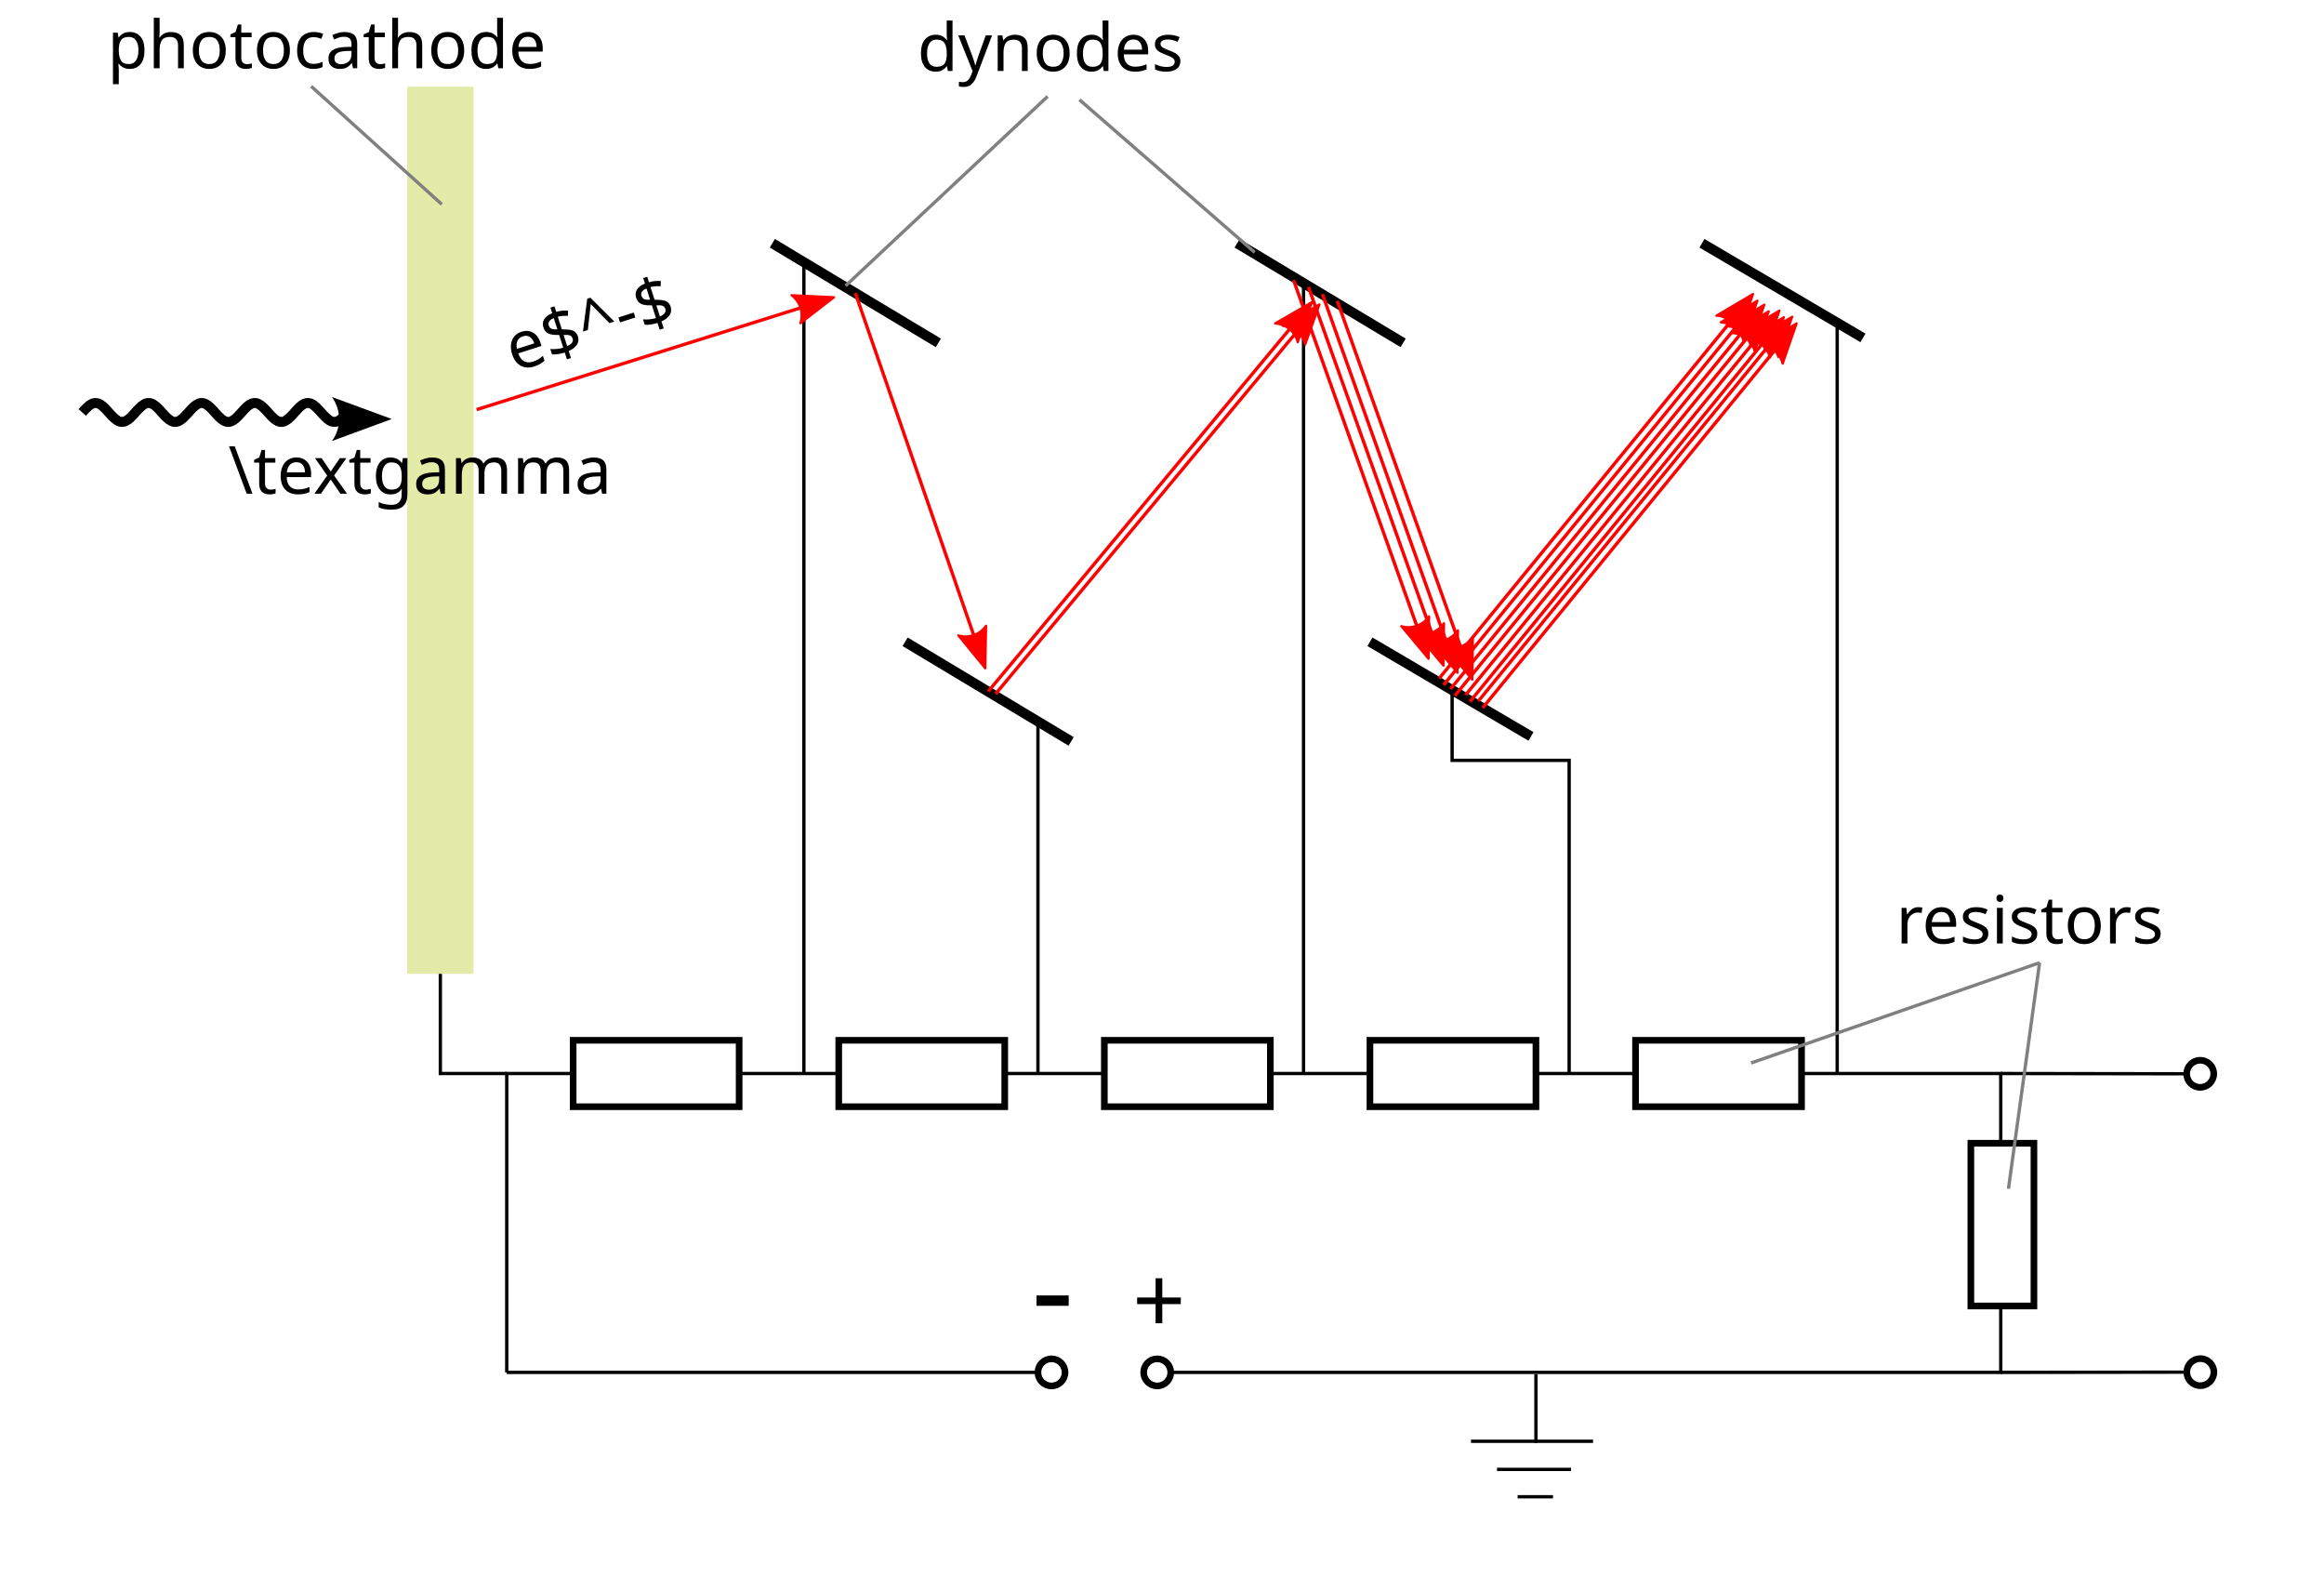
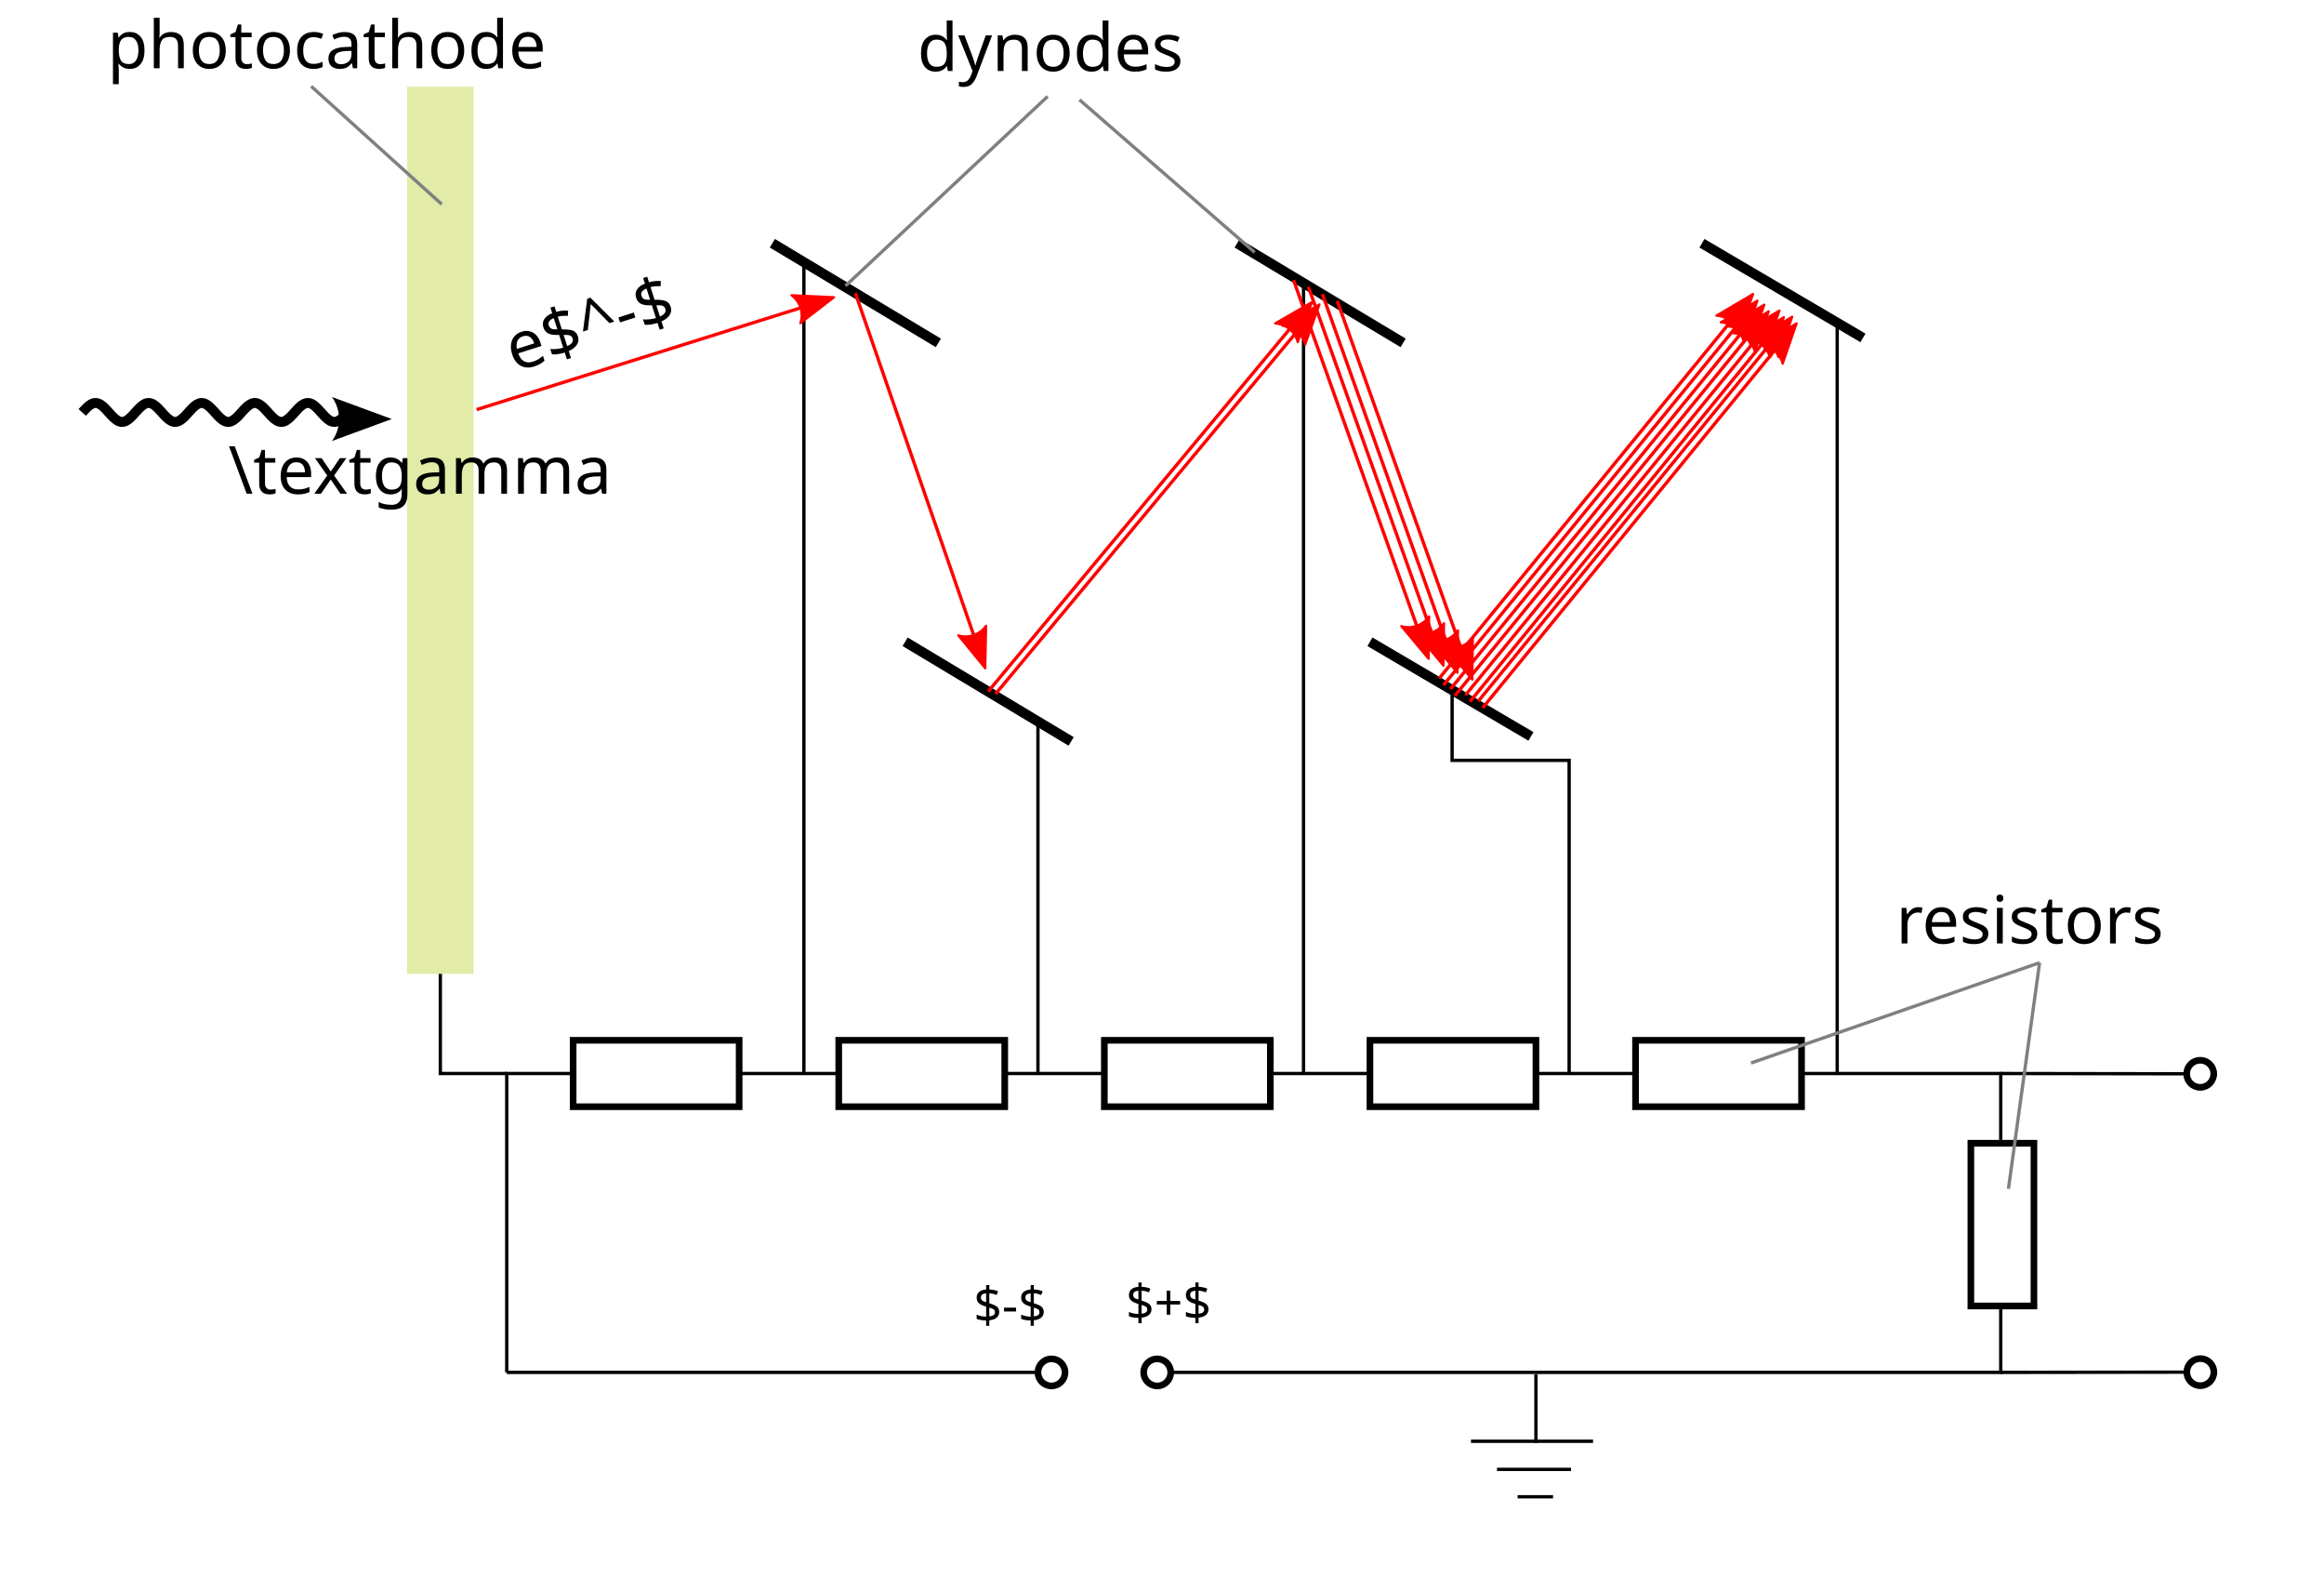
<svg xmlns="http://www.w3.org/2000/svg" width="700" height="475" id="svg2" version="1.1">
  <defs id="defs4">
    <marker orient="auto" refY="0" refX="0" id="Arrow2Lend-1" style="overflow:visible">
      <path id="path4066-7" style="font-size:12px;fill-rule:evenodd;stroke-width:0.625;stroke-linejoin:round" d="M 8.719,4.034 -2.207,0.016 8.719,-4.002 c -1.745,2.372 -1.735,5.617 -6e-7,8.035 z" transform="matrix(-1.1,0,0,-1.1,-1.1,0)" />
    </marker>
    <marker orient="auto" refY="0" refX="0" id="Arrow2Lend-1-1" style="overflow:visible">
      <path id="path4066-7-5" style="font-size:12px;fill-rule:evenodd;stroke-width:0.625;stroke-linejoin:round" d="M 8.719,4.034 -2.207,0.016 8.719,-4.002 c -1.745,2.372 -1.735,5.617 -6e-7,8.035 z" transform="matrix(-1.1,0,0,-1.1,-1.1,0)" />
    </marker>
    <marker orient="auto" refY="0" refX="0" id="Arrow2Lend-1p" style="overflow:visible">
      <path id="path4886" style="font-size:12px;fill:#ff0000;fill-rule:evenodd;stroke:#ff0000;stroke-width:0.625;stroke-linejoin:round" d="M 8.719,4.034 -2.207,0.016 8.719,-4.002 c -1.745,2.372 -1.735,5.617 -6e-7,8.035 z" transform="matrix(-1.1,0,0,-1.1,-1.1,0)" />
    </marker>
    <marker orient="auto" refY="0" refX="0" id="Arrow2Lend-1p-7" style="overflow:visible">
      <path id="path4886-6" style="font-size:12px;fill:#ff0000;fill-rule:evenodd;stroke:#ff0000;stroke-width:0.625;stroke-linejoin:round" d="M 8.719,4.034 -2.207,0.016 8.719,-4.002 c -1.745,2.372 -1.735,5.617 -6e-7,8.035 z" transform="matrix(-1.1,0,0,-1.1,-1.1,0)" />
    </marker>
    <marker orient="auto" refY="0" refX="0" id="Arrow2Lend-1p-4" style="overflow:visible">
      <path id="path4886-2" style="font-size:12px;fill:#ff0000;fill-rule:evenodd;stroke:#ff0000;stroke-width:0.625;stroke-linejoin:round" d="M 8.719,4.034 -2.207,0.016 8.719,-4.002 c -1.745,2.372 -1.735,5.617 -6e-7,8.035 z" transform="matrix(-1.1,0,0,-1.1,-1.1,0)" />
    </marker>
    <marker orient="auto" refY="0" refX="0" id="Arrow2Lend-1p-2" style="overflow:visible">
      <path id="path4886-21" style="font-size:12px;fill:#ff0000;fill-rule:evenodd;stroke:#ff0000;stroke-width:0.625;stroke-linejoin:round" d="M 8.719,4.034 -2.207,0.016 8.719,-4.002 c -1.745,2.372 -1.735,5.617 -6e-7,8.035 z" transform="matrix(-1.1,0,0,-1.1,-1.1,0)" />
    </marker>
    <marker orient="auto" refY="0" refX="0" id="Arrow2Lend-1p-8" style="overflow:visible">
      <path id="path4886-5" style="font-size:12px;fill:#ff0000;fill-rule:evenodd;stroke:#ff0000;stroke-width:0.625;stroke-linejoin:round" d="M 8.719,4.034 -2.207,0.016 8.719,-4.002 c -1.745,2.372 -1.735,5.617 -6e-7,8.035 z" transform="matrix(-1.1,0,0,-1.1,-1.1,0)" />
    </marker>
    <marker orient="auto" refY="0" refX="0" id="Arrow2Lend-1p-9" style="overflow:visible">
      <path id="path4886-27" style="font-size:12px;fill:#ff0000;fill-rule:evenodd;stroke:#ff0000;stroke-width:0.625;stroke-linejoin:round" d="M 8.719,4.034 -2.207,0.016 8.719,-4.002 c -1.745,2.372 -1.735,5.617 -6e-7,8.035 z" transform="matrix(-1.1,0,0,-1.1,-1.1,0)" />
    </marker>
    <marker orient="auto" refY="0" refX="0" id="Arrow2Lend-1p-5" style="overflow:visible">
      <path id="path4886-4" style="font-size:12px;fill:#ff0000;fill-rule:evenodd;stroke:#ff0000;stroke-width:0.625;stroke-linejoin:round" d="M 8.719,4.034 -2.207,0.016 8.719,-4.002 c -1.745,2.372 -1.735,5.617 -6e-7,8.035 z" transform="matrix(-1.1,0,0,-1.1,-1.1,0)" />
    </marker>
    <marker orient="auto" refY="0" refX="0" id="Arrow2Lend-1p-1" style="overflow:visible">
      <path id="path4886-23" style="font-size:12px;fill:#ff0000;fill-rule:evenodd;stroke:#ff0000;stroke-width:0.625;stroke-linejoin:round" d="M 8.719,4.034 -2.207,0.016 8.719,-4.002 c -1.745,2.372 -1.735,5.617 -6e-7,8.035 z" transform="matrix(-1.1,0,0,-1.1,-1.1,0)" />
    </marker>
    <marker orient="auto" refY="0" refX="0" id="marker5138" style="overflow:visible">
      <path id="path5140" style="font-size:12px;fill:#ff0000;fill-rule:evenodd;stroke:#ff0000;stroke-width:0.625;stroke-linejoin:round" d="M 8.719,4.034 -2.207,0.016 8.719,-4.002 c -1.745,2.372 -1.735,5.617 -6e-7,8.035 z" transform="matrix(-1.1,0,0,-1.1,-1.1,0)" />
    </marker>
    <marker orient="auto" refY="0" refX="0" id="Arrow2Lend-1p-13" style="overflow:visible">
      <path id="path4886-8" style="font-size:12px;fill:#ff0000;fill-rule:evenodd;stroke:#ff0000;stroke-width:0.625;stroke-linejoin:round" d="M 8.719,4.034 -2.207,0.016 8.719,-4.002 c -1.745,2.372 -1.735,5.617 -6e-7,8.035 z" transform="matrix(-1.1,0,0,-1.1,-1.1,0)" />
    </marker>
    <marker orient="auto" refY="0" refX="0" id="Arrow2Lend-1p-42" style="overflow:visible">
      <path id="path4886-7" style="font-size:12px;fill:#ff0000;fill-rule:evenodd;stroke:#ff0000;stroke-width:0.625;stroke-linejoin:round" d="M 8.719,4.034 -2.207,0.016 8.719,-4.002 c -1.745,2.372 -1.735,5.617 -6e-7,8.035 z" transform="matrix(-1.1,0,0,-1.1,-1.1,0)" />
    </marker>
    <marker orient="auto" refY="0" refX="0" id="marker5197" style="overflow:visible">
      <path id="path5199" style="font-size:12px;fill:#ff0000;fill-rule:evenodd;stroke:#ff0000;stroke-width:0.625;stroke-linejoin:round" d="M 8.719,4.034 -2.207,0.016 8.719,-4.002 c -1.745,2.372 -1.735,5.617 -6e-7,8.035 z" transform="matrix(-1.1,0,0,-1.1,-1.1,0)" />
    </marker>
    <marker orient="auto" refY="0" refX="0" id="Arrow2Lend-1p-19" style="overflow:visible">
      <path id="path4886-86" style="font-size:12px;fill:#ff0000;fill-rule:evenodd;stroke:#ff0000;stroke-width:0.625;stroke-linejoin:round" d="M 8.719,4.034 -2.207,0.016 8.719,-4.002 c -1.745,2.372 -1.735,5.617 -6e-7,8.035 z" transform="matrix(-1.1,0,0,-1.1,-1.1,0)" />
    </marker>
    <marker orient="auto" refY="0" refX="0" id="marker5197-5" style="overflow:visible">
      <path id="path5199-0" style="font-size:12px;fill:#ff0000;fill-rule:evenodd;stroke:#ff0000;stroke-width:0.625;stroke-linejoin:round" d="M 8.719,4.034 -2.207,0.016 8.719,-4.002 c -1.745,2.372 -1.735,5.617 -6e-7,8.035 z" transform="matrix(-1.1,0,0,-1.1,-1.1,0)" />
    </marker>
    <marker orient="auto" refY="0" refX="0" id="Arrow2Lend-1p-6" style="overflow:visible">
      <path id="path4886-0" style="font-size:12px;fill:#ff0000;fill-rule:evenodd;stroke:#ff0000;stroke-width:0.625;stroke-linejoin:round" d="M 8.719,4.034 -2.207,0.016 8.719,-4.002 c -1.745,2.372 -1.735,5.617 -6e-7,8.035 z" transform="matrix(-1.1,0,0,-1.1,-1.1,0)" />
    </marker>
    <marker orient="auto" refY="0" refX="0" id="marker5197-2" style="overflow:visible">
      <path id="path5199-4" style="font-size:12px;fill:#ff0000;fill-rule:evenodd;stroke:#ff0000;stroke-width:0.625;stroke-linejoin:round" d="M 8.719,4.034 -2.207,0.016 8.719,-4.002 c -1.745,2.372 -1.735,5.617 -6e-7,8.035 z" transform="matrix(-1.1,0,0,-1.1,-1.1,0)" />
    </marker>
  </defs>
  <g transform="translate(0,-577.3622)" id="layer1">
    <g transform="translate(-329.3728,-282.1596)" id="g3770">
      <path style="fill:none;stroke:#000000;stroke-width:3;stroke-linecap:butt;stroke-linejoin:miter;stroke-miterlimit:100;stroke-opacity:1;stroke-dasharray:none;marker-mid:none;marker-end:none" d="m 354.155,983.718 c 0.919,-1.03 1.837,-2.038 2.756,-2.521 0.919,-0.483 1.837,-0.418 2.756,0.159 0.919,0.578 1.837,1.646 2.756,2.67 0.919,1.024 1.837,1.96 2.756,2.342 0.919,0.382 1.837,0.191 2.756,-0.476 0.919,-0.667 1.837,-1.782 2.756,-2.788 0.919,-1.006 1.837,-1.86 2.756,-2.136 0.919,-0.276 1.837,0.04 2.756,0.787 0.919,0.748 1.837,1.897 2.756,2.873 0.919,0.977 1.837,1.738 2.756,1.905 0.919,0.167 1.837,-0.269 2.756,-1.089 0.919,-0.82 1.837,-1.99 2.756,-2.925 0.919,-0.935 1.837,-1.595 2.756,-1.651 0.919,-0.056 1.837,0.496 2.756,1.378 0.919,0.883 1.837,2.059 2.756,2.942 0.919,0.883 1.837,1.433 2.756,1.378 0.919,-0.055 1.837,-0.716 2.756,-1.651 0.919,-0.935 1.837,-2.104 2.756,-2.925 0.919,-0.821 1.837,-1.255 2.756,-1.089 0.919,0.166 1.837,0.928 2.756,1.905 0.919,0.976 1.837,2.125 2.756,2.873 0.919,0.748 1.837,1.062 2.756,0.787 0.919,-0.275 1.837,-1.13 2.756,-2.136 0.919,-1.006 1.837,-2.121 2.756,-2.788 0.919,-0.667 1.837,-0.857 2.756,-0.476 0.919,0.381 1.837,1.318 2.756,2.342 0.919,1.024 1.837,2.092 2.756,2.67 0.919,0.579 1.837,0.641 2.756,0.159 0.919,-0.482 1.837,-1.491 2.756,-2.521" title="t sin(5*t)" id="path3869" />
      <path id="path6324" d="M 445.393,985.719 z" style="fill:none;stroke:#000000;stroke-width:1.5;stroke-linecap:butt;stroke-linejoin:miter;stroke-miterlimit:4;stroke-opacity:1;stroke-dasharray:none;marker-start:none;marker-end:url(#Arrow2Lend-1)" />
    </g>
    <path id="path3774" d="m 232.633,650.612 50,30" style="fill:none;stroke:#000000;stroke-width:3;stroke-linecap:butt;stroke-linejoin:miter;stroke-miterlimit:4;stroke-opacity:1;stroke-dasharray:none" />
    <path id="path3774-1" d="m 272.633,770.612 50,30" style="fill:none;stroke:#000000;stroke-width:3;stroke-linecap:butt;stroke-linejoin:miter;stroke-miterlimit:4;stroke-opacity:1;stroke-dasharray:none" />
    <path id="path3774-7" d="m 372.633,650.612 50,30" style="fill:none;stroke:#000000;stroke-width:3;stroke-linecap:butt;stroke-linejoin:miter;stroke-miterlimit:4;stroke-opacity:1;stroke-dasharray:none" />
    <path id="path3774-4" d="m 412.633,770.612 48.5,28.5" style="fill:none;stroke:#000000;stroke-width:3;stroke-linecap:butt;stroke-linejoin:miter;stroke-miterlimit:4;stroke-opacity:1;stroke-dasharray:none" />
    <path id="path3774-0" d="m 512.633,650.612 48.5,28.5" style="fill:none;stroke:#000000;stroke-width:3;stroke-linecap:butt;stroke-linejoin:miter;stroke-miterlimit:4;stroke-opacity:1;stroke-dasharray:none" />
    <rect y="890.612" x="172.633" height="20" width="50" id="rect3815" style="fill:none;stroke:#000000;stroke-width:2;stroke-miterlimit:4;stroke-opacity:1;stroke-dasharray:none" />
    <g transform="translate(-67.36694,132.2494)" id="g3999">
      <path style="fill:none;stroke:#000000;stroke-width:2.451;stroke-linecap:butt;stroke-linejoin:miter;stroke-miterlimit:4;stroke-opacity:1;stroke-dasharray:none" id="path3817" d="m 702.857,326.237 a 5,5 0 0 1 -5,5 5,5 0 0 1 -5,-5 5,5 0 0 1 5,-5 5,5 0 0 1 5,5 z" transform="matrix(0.8160444,0,0,0.8160444,-185.4022,592.138)" />
      <path style="fill:none;stroke:#000000;stroke-width:2.451;stroke-linecap:butt;stroke-linejoin:miter;stroke-miterlimit:4;stroke-opacity:1;stroke-dasharray:none" id="path3817-9" d="m 702.857,326.237 a 5,5 0 0 1 -5,5 5,5 0 0 1 -5,-5 5,5 0 0 1 5,-5 5,5 0 0 1 5,5 z" transform="matrix(0.8160444,0,0,0.8160444,-153.5626,592.138)" />
    </g>
    <g id="g4019" transform="translate(-67.36693,138.2494)">
      <path style="fill:none;stroke:#000000;stroke-width:1;stroke-linecap:butt;stroke-linejoin:miter;stroke-miterlimit:4;stroke-opacity:1;stroke-dasharray:none" d="m 530,852.934 0,20.666" id="path3761-1-77" />
      <path style="fill:none;stroke:#000000;stroke-width:1;stroke-linecap:butt;stroke-linejoin:miter;stroke-miterlimit:4;stroke-opacity:1;stroke-dasharray:none" d="m 510.433,873.102 36.766,0" id="path3761-1-1" />
      <path style="fill:none;stroke:#000000;stroke-width:1;stroke-linecap:butt;stroke-linejoin:miter;stroke-miterlimit:4;stroke-opacity:1;stroke-dasharray:none" d="m 518.27,881.565 22.301,0" id="path3761-1-1-2" />
      <path style="fill:none;stroke:#000000;stroke-width:1;stroke-linecap:butt;stroke-linejoin:miter;stroke-miterlimit:4;stroke-opacity:1;stroke-dasharray:none" d="m 524.482,889.811 10.665,0" id="path3761-1-1-2-6" />
    </g>
    <rect y="890.612" x="252.633" height="20" width="50" id="rect3815-8" style="fill:none;stroke:#000000;stroke-width:2;stroke-miterlimit:4;stroke-opacity:1;stroke-dasharray:none" />
    <rect y="890.612" x="332.633" height="20" width="50" id="rect3815-2" style="fill:none;stroke:#000000;stroke-width:2;stroke-miterlimit:4;stroke-opacity:1;stroke-dasharray:none" />
    <rect y="890.612" x="412.633" height="20" width="50" id="rect3815-4" style="fill:none;stroke:#000000;stroke-width:2;stroke-miterlimit:4;stroke-opacity:1;stroke-dasharray:none" />
    <rect y="890.612" x="492.633" height="20" width="50" id="rect3815-5" style="fill:none;stroke:#000000;stroke-width:2;stroke-miterlimit:4;stroke-opacity:1;stroke-dasharray:none" />
    <rect transform="matrix(0,1,-1,0,0,0)" y="-612.633" x="921.612" height="19" width="49" id="rect3815-51" style="fill:none;stroke:#000000;stroke-width:2;stroke-miterlimit:4;stroke-opacity:1;stroke-dasharray:none" />
    <rect y="603.469" x="122.633" height="267.143" width="20" id="rect3952" style="fill:#e2eba7;fill-opacity:1;fill-rule:evenodd;stroke:none" />
    <path transform="matrix(0,0.8160444,-0.8160444,0,928.9377,331.2154)" d="m 702.857,326.237 a 5,5 0 0 1 -5,5 5,5 0 0 1 -5,-5 5,5 0 0 1 5,-5 5,5 0 0 1 5,5 z" id="path3817-7" style="fill:none;stroke:#000000;stroke-width:2.451;stroke-linecap:butt;stroke-linejoin:miter;stroke-miterlimit:4;stroke-opacity:1;stroke-dasharray:none" />
    <path transform="matrix(0,0.8160444,-0.8160444,0,928.9778,421.0529)" d="m 702.857,326.237 a 5,5 0 0 1 -5,5 5,5 0 0 1 -5,-5 5,5 0 0 1 5,-5 5,5 0 0 1 5,5 z" id="path3817-9-1" style="fill:none;stroke:#000000;stroke-width:2.451;stroke-linecap:butt;stroke-linejoin:miter;stroke-miterlimit:4;stroke-opacity:1;stroke-dasharray:none" />
    <path id="path3981" d="m 222.633,900.612 30,0" style="fill:none;stroke:#000000;stroke-width:1px;stroke-linecap:butt;stroke-linejoin:miter;stroke-opacity:1" />
    <path id="path3983" d="m 302.633,900.612 30,0" style="fill:none;stroke:#000000;stroke-width:1px;stroke-linecap:butt;stroke-linejoin:miter;stroke-opacity:1" />
    <path id="path3985" d="m 382.633,900.612 30,0" style="fill:none;stroke:#000000;stroke-width:1px;stroke-linecap:butt;stroke-linejoin:miter;stroke-opacity:1" />
    <path id="path3987" d="m 462.633,900.612 30,0" style="fill:none;stroke:#000000;stroke-width:1px;stroke-linecap:butt;stroke-linejoin:miter;stroke-opacity:1" />
    <path id="path3989" d="m 542.633,900.612 60,0 0,20" style="fill:none;stroke:#000000;stroke-width:1px;stroke-linecap:butt;stroke-linejoin:miter;stroke-opacity:1" />
    <path id="path3991" d="m 602.633,970.612 0,20 -250,0" style="fill:none;stroke:#000000;stroke-width:1px;stroke-linecap:butt;stroke-linejoin:miter;stroke-opacity:1" />
    <path id="path3993" d="m 312.633,990.612 -160,0 0,0" style="fill:none;stroke:#000000;stroke-width:1px;stroke-linecap:butt;stroke-linejoin:miter;stroke-opacity:1" />
    <path id="path3995" d="m 152.633,990.612 0,-90 20,0" style="fill:none;stroke:#000000;stroke-width:1px;stroke-linecap:butt;stroke-linejoin:miter;stroke-opacity:1" />
    <path id="path3997" d="m 152.633,900.612 -20,0 0,-30" style="fill:none;stroke:#000000;stroke-width:1px;stroke-linecap:butt;stroke-linejoin:miter;stroke-opacity:1" />
    <path id="path4025" d="m 242.133,900.639 0,-244.328" style="fill:none;stroke:#000000;stroke-width:1px;stroke-linecap:butt;stroke-linejoin:miter;stroke-opacity:1" />
    <path id="path4029" d="m 312.633,900.612 0,-106" style="fill:none;stroke:#000000;stroke-width:1px;stroke-linecap:butt;stroke-linejoin:miter;stroke-opacity:1" />
    <path id="path4031" d="m 392.633,900.612 0,-238" style="fill:none;stroke:#000000;stroke-width:1px;stroke-linecap:butt;stroke-linejoin:miter;stroke-opacity:1" />
    <path id="path4033" d="m 472.633,900.612 0,-94.295 -35.25,0 0,-20.955" style="fill:none;stroke:#000000;stroke-width:1px;stroke-linecap:butt;stroke-linejoin:miter;stroke-opacity:1" />
    <path id="path4039" d="m 553.372,900.612 0,-226.061" style="fill:none;stroke:#000000;stroke-width:1px;stroke-linecap:butt;stroke-linejoin:miter;stroke-opacity:1" />
    <path id="path4041" d="m 257.633,665.612 38.678,111.74" style="fill:#ff0000;stroke:#ff0000;stroke-width:1px;stroke-linecap:butt;stroke-linejoin:miter;stroke-opacity:1;marker-end:url(#Arrow2Lend-1p)" />
    <path id="path4041-1" d="M 143.561,700.698 249.948,667.295" style="fill:#ff0000;stroke:#ff0000;stroke-width:1px;stroke-linecap:butt;stroke-linejoin:miter;stroke-opacity:1;marker-end:url(#Arrow2Lend-1p)" />
    <path id="path4041-3" d="M 297.633,785.602 394.335,669.363" style="fill:#ff0000;stroke:#ff0000;stroke-width:1px;stroke-linecap:butt;stroke-linejoin:miter;stroke-opacity:1;marker-end:url(#Arrow2Lend-1p)" />
    <path id="path4041-6" d="M 436.883,784.862 530.596,670.152" style="fill:#ff0000;stroke:#ff0000;stroke-width:1px;stroke-linecap:butt;stroke-linejoin:miter;stroke-opacity:1;marker-end:url(#Arrow2Lend-1p)" />
    <path id="path4041-3-9" d="M 299.88,786.31 396.583,670.071" style="fill:#ff0000;stroke:#ff0000;stroke-width:1px;stroke-linecap:butt;stroke-linejoin:miter;stroke-opacity:1;marker-end:url(#Arrow2Lend-1p)" />
    <g id="g5260" transform="matrix(1.079372,0,0,1.071392,-103.5965,100.9159)">
      <path style="fill:#ff0000;stroke:#ff0000;stroke-width:0.93px;stroke-linecap:butt;stroke-linejoin:miter;stroke-opacity:1;marker-end:url(#Arrow2Lend-1p)" d="m 465,527.362 37.249,105.255" id="path4041-7" />
      <path style="fill:#ff0000;stroke:#ff0000;stroke-width:0.93px;stroke-linecap:butt;stroke-linejoin:miter;stroke-opacity:1;marker-end:url(#Arrow2Lend-1p)" d="m 469.153,529.286 37.249,105.255" id="path4041-7-3" />
      <path style="fill:#ff0000;stroke:#ff0000;stroke-width:0.93px;stroke-linecap:butt;stroke-linejoin:miter;stroke-opacity:1;marker-end:url(#Arrow2Lend-1p)" d="m 456.955,523.436 37.249,105.255" id="path4041-7-34" />
      <path style="fill:#ff0000;stroke:#ff0000;stroke-width:0.93px;stroke-linecap:butt;stroke-linejoin:miter;stroke-opacity:1;marker-end:url(#Arrow2Lend-1p)" d="m 461.108,525.36 37.249,105.255" id="path4041-7-3-1" />
    </g>
    <path id="path4041-6-7" d="M 438.198,786.87 531.911,672.16" style="fill:#ff0000;stroke:#ff0000;stroke-width:1px;stroke-linecap:butt;stroke-linejoin:miter;stroke-opacity:1;marker-end:url(#Arrow2Lend-1p)" />
    <path id="path4041-6-79" d="M 433.482,781.645 527.195,666.935" style="fill:#ff0000;stroke:#ff0000;stroke-width:1px;stroke-linecap:butt;stroke-linejoin:miter;stroke-opacity:1;marker-end:url(#Arrow2Lend-1p)" />
    <path id="path4041-6-7-3" d="M 434.797,783.653 528.51,668.944" style="fill:#ff0000;stroke:#ff0000;stroke-width:1px;stroke-linecap:butt;stroke-linejoin:miter;stroke-opacity:1;marker-end:url(#Arrow2Lend-1p)" />
    <path id="path4041-6-2" d="M 441.441,786.632 535.155,671.923" style="fill:#ff0000;stroke:#ff0000;stroke-width:1px;stroke-linecap:butt;stroke-linejoin:miter;stroke-opacity:1;marker-end:url(#Arrow2Lend-1p)" />
    <path id="path4041-6-7-8" d="M 442.756,788.641 536.469,673.931" style="fill:#ff0000;stroke:#ff0000;stroke-width:1px;stroke-linecap:butt;stroke-linejoin:miter;stroke-opacity:1;marker-end:url(#Arrow2Lend-1p)" />
    <path id="path4041-6-8" d="M 445.279,788.493 538.992,673.783" style="fill:#ff0000;stroke:#ff0000;stroke-width:1px;stroke-linecap:butt;stroke-linejoin:miter;stroke-opacity:1;marker-end:url(#Arrow2Lend-1p)" />
    <path id="path4041-6-7-6" d="M 446.594,790.501 540.307,675.791" style="fill:#ff0000;stroke:#ff0000;stroke-width:1px;stroke-linecap:butt;stroke-linejoin:miter;stroke-opacity:1;marker-end:url(#Arrow2Lend-1p)" />
    <path style="fill:none;stroke:#000000;stroke-width:1px;stroke-linecap:butt;stroke-linejoin:miter;stroke-opacity:1" d="m 602.633,900.612 56,0.086" id="path5266" />
    <path style="fill:none;stroke:#000000;stroke-width:1px;stroke-linecap:butt;stroke-linejoin:miter;stroke-opacity:1" d="m 602.633,990.612 56.04,-0.076" id="path5266-5" />
-     <text xml:space="preserve" style="font-size:40px;font-style:normal;font-weight:normal;line-height:125%;letter-spacing:0px;word-spacing:0px;fill:#000000;fill-opacity:1;stroke:none;font-family:Sans" x="310.614" y="979.719" id="text5286">
-       <tspan id="tspan5288" x="310.614" y="979.719">-</tspan>
+     <text xml:space="preserve" style="font-style:normal;font-weight:normal;font-size:15px;line-height:125%;font-family:Sans;text-align:center;letter-spacing:0px;word-spacing:0px;text-anchor:middle;fill:#000000;fill-opacity:1;stroke:none" x="313.979" y="975.719" id="text5286">
+       <tspan id="tspan5288" x="313.979" y="975.719">$-$</tspan>
    </text>
-     <text xml:space="preserve" style="font-size:28px;font-style:normal;font-weight:normal;line-height:125%;letter-spacing:0px;word-spacing:0px;fill:#000000;fill-opacity:1;stroke:none;font-family:Sans" x="341.1" y="978.921" id="text5290">
-       <tspan id="tspan5292" x="341.1" y="978.921">+</tspan>
+     <text xml:space="preserve" style="font-style:normal;font-weight:normal;font-size:15px;line-height:125%;font-family:Sans;letter-spacing:0px;word-spacing:0px;fill:#000000;fill-opacity:1;stroke:none" x="339.1" y="974.921" id="text5290">
+       <tspan id="tspan5292" x="339.1" y="974.921">$+$</tspan>
    </text>
    <text xml:space="preserve" style="font-style:normal;font-weight:normal;font-size:40px;line-height:125%;font-family:Sans;letter-spacing:0px;word-spacing:0px;fill:#000000;fill-opacity:1;stroke:none" x="32.325" y="597.915" id="text5300">
      <tspan id="tspan5302" x="32.325" y="597.915" style="font-size:20px">photocathode</tspan>
    </text>
    <text xml:space="preserve" style="font-style:normal;font-weight:normal;font-size:40px;line-height:125%;font-family:Sans;letter-spacing:0px;word-spacing:0px;fill:#000000;fill-opacity:1;stroke:none" x="68.784" y="726.033" id="text5300-0">
      <tspan id="tspan5302-9" x="68.784" y="726.033" style="font-size:20px">\textgamma</tspan>
    </text>
    <text xml:space="preserve" style="font-style:normal;font-weight:normal;font-size:40px;line-height:125%;font-family:Sans;letter-spacing:0px;word-spacing:0px;fill:#000000;fill-opacity:1;stroke:none" x="-62.232" y="703.865" id="text5300-0-0" transform="matrix(0.952604,-0.3042131,0.3042131,0.952604,0,0)">
      <tspan id="tspan5302-9-0" x="-62.232" y="703.865" style="font-size:20px">e$^-$</tspan>
    </text>
    <text xml:space="preserve" style="font-style:normal;font-weight:normal;font-size:40px;line-height:125%;font-family:Sans;letter-spacing:0px;word-spacing:0px;fill:#000000;fill-opacity:1;stroke:none" x="276.308" y="598.742" id="text5300-1">
      <tspan id="tspan5302-7" x="276.308" y="598.742" style="font-size:20px">dynodes</tspan>
    </text>
    <path style="fill:none;fill-rule:evenodd;stroke:#808080;stroke-width:1px;stroke-linecap:butt;stroke-linejoin:miter;stroke-opacity:1" d="m 93.728,603.348 39.33,35.528" id="path6707-4" />
    <path style="fill:none;fill-rule:evenodd;stroke:#808080;stroke-width:1px;stroke-linecap:butt;stroke-linejoin:miter;stroke-opacity:1" d="m 315.553,606.396 -60.874,57.042" id="path6707-4-2" />
    <path style="fill:none;fill-rule:evenodd;stroke:#808080;stroke-width:1px;stroke-linecap:butt;stroke-linejoin:miter;stroke-opacity:1" d="m 325.149,607.406 52.768,45.93" id="path6707-4-6" />
    <text xml:space="preserve" style="font-style:normal;font-weight:normal;font-size:40px;line-height:125%;font-family:Sans;letter-spacing:0px;word-spacing:0px;fill:#000000;fill-opacity:1;stroke:none" x="571.071" y="861.451" id="text5300-1-4">
      <tspan id="tspan5302-7-3" x="571.071" y="861.451" style="font-size:20px">resistors</tspan>
    </text>
    <path style="fill:none;fill-rule:evenodd;stroke:#808080;stroke-width:1px;stroke-linecap:butt;stroke-linejoin:miter;stroke-opacity:1" d="m 614.33,867.254 -9.375,68.073" id="path6707-4-6-1" />
    <path id="path4426" d="M 614.33,867.254 527.426,897.446" style="fill:none;fill-rule:evenodd;stroke:#808080;stroke-width:1px;stroke-linecap:butt;stroke-linejoin:miter;stroke-opacity:1" />
  </g>
</svg>
